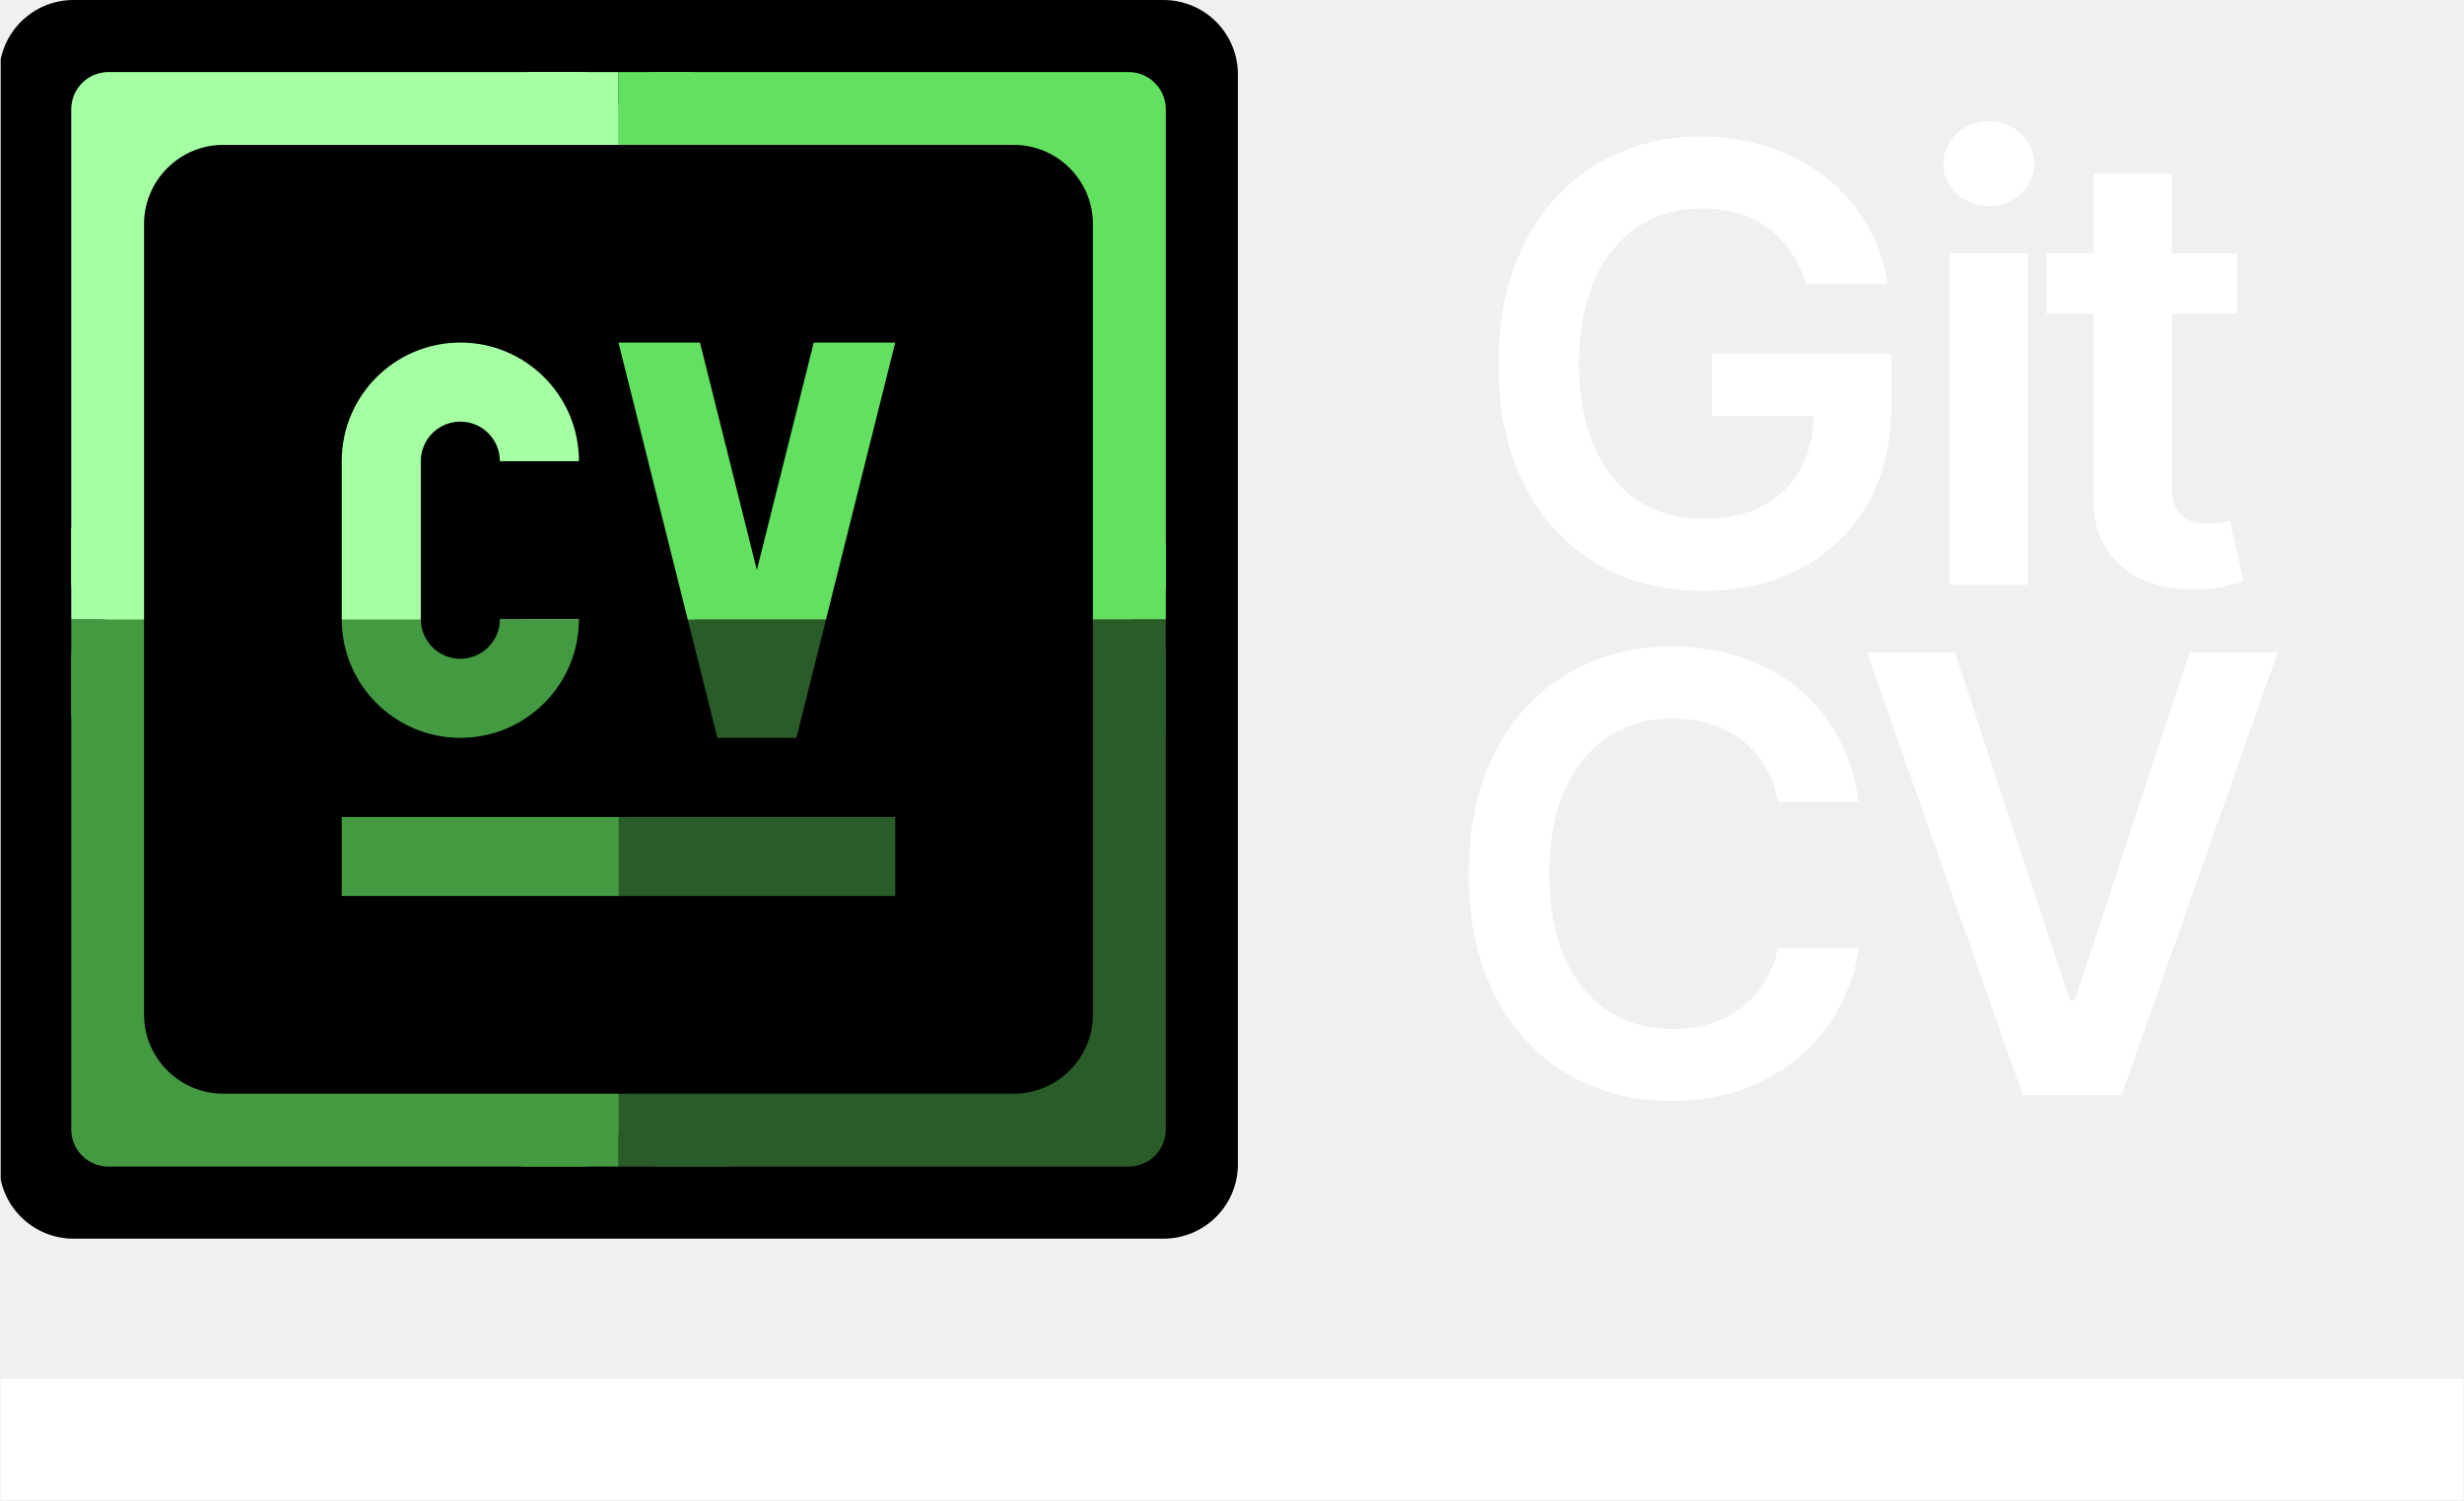
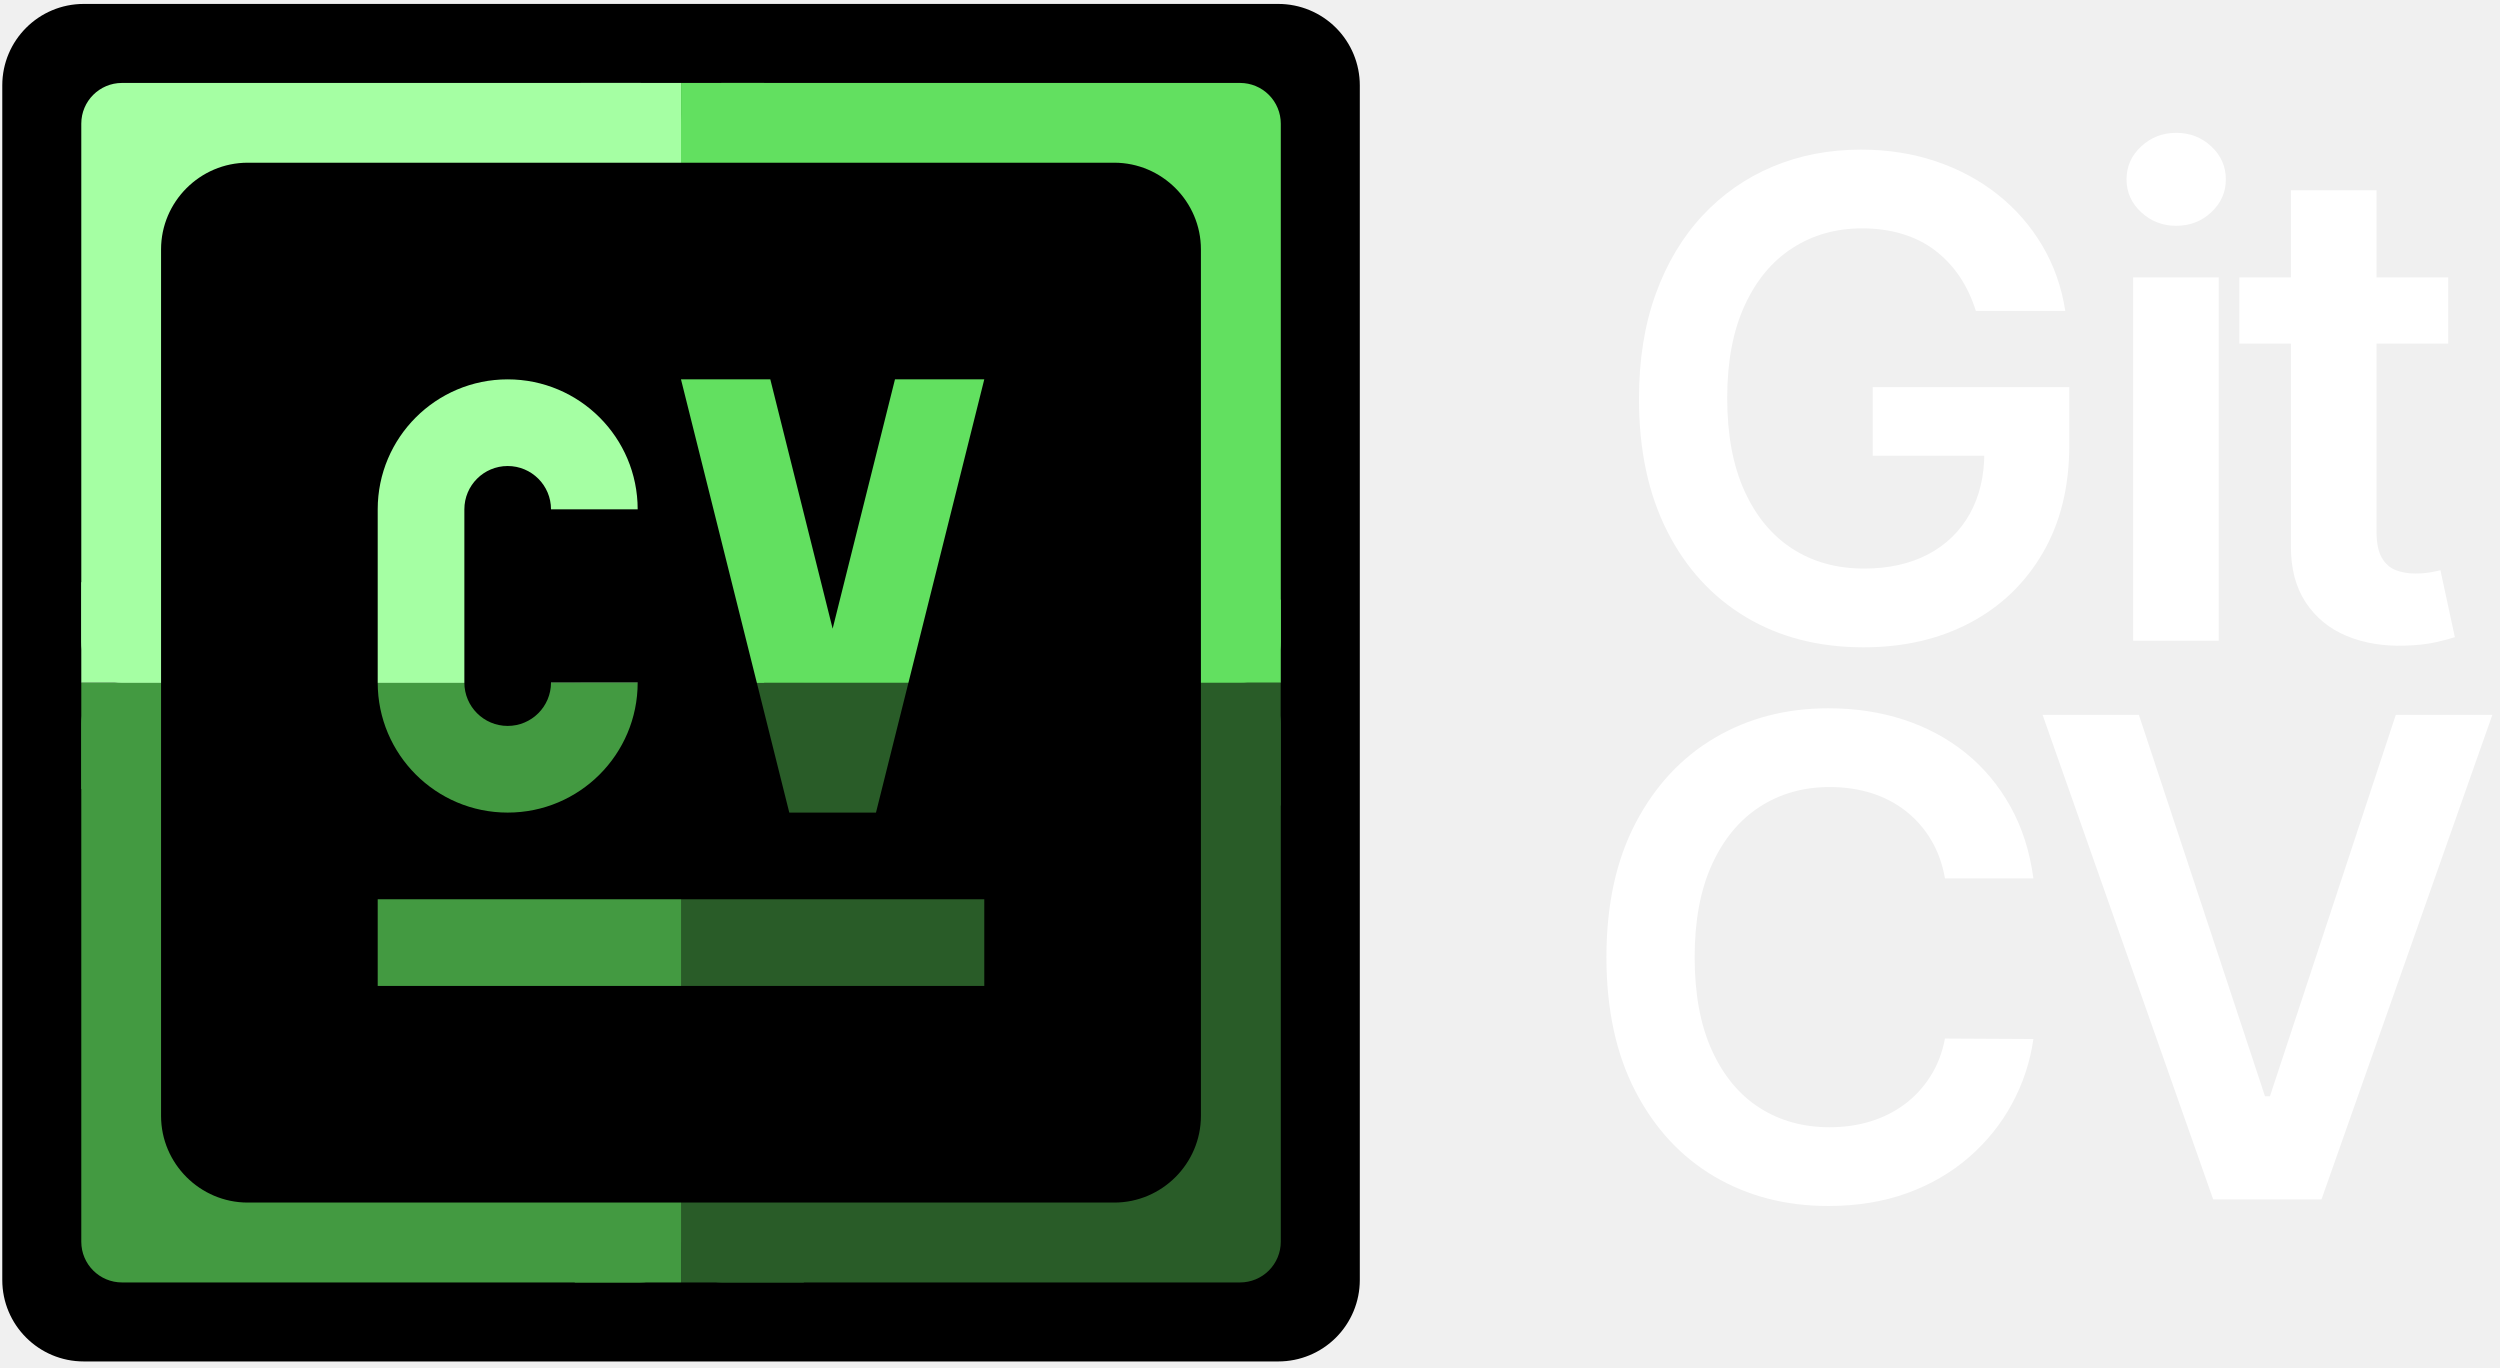
- <svg xmlns="http://www.w3.org/2000/svg" width="1000" zoomAndPan="magnify" viewBox="0 0 750 456.75" height="609" preserveAspectRatio="xMidYMid meet" version="1.0">
+ <svg xmlns="http://www.w3.org/2000/svg" width="1000" zoomAndPan="magnify" viewBox="0 0 750 410.25" height="547" preserveAspectRatio="xMidYMid meet" version="1.0">
  <defs>
    <g />
-     <clipPath id="daa865dbc4">
-       <path d="M 0.207 0 L 376.793 0 L 376.793 377.043 L 0.207 377.043 Z M 0.207 0 " clip-rule="nonzero" />
+     <clipPath id="e60c633021">
+       <path d="M 0.684 1.18 L 407.941 1.18 L 407.941 408.434 L 0.684 408.434 Z M 0.684 1.18 " clip-rule="nonzero" />
    </clipPath>
-     <clipPath id="cbc96b20f1">
-       <path d="M 22.371 0 L 354.168 0 C 360.168 0 365.922 2.383 370.164 6.625 C 374.406 10.871 376.793 16.625 376.793 22.621 L 376.793 354.422 C 376.793 360.422 374.406 366.176 370.164 370.418 C 365.922 374.66 360.168 377.043 354.168 377.043 L 22.371 377.043 C 9.875 377.043 -0.254 366.914 -0.254 354.422 L -0.254 22.621 C -0.254 10.129 9.875 0 22.371 0 Z M 22.371 0 " clip-rule="nonzero" />
+     <clipPath id="1fda84fabb">
+       <path d="M 25.121 1.18 L 383.504 1.18 C 389.984 1.18 396.199 3.754 400.781 8.336 C 405.363 12.922 407.941 19.137 407.941 25.613 L 407.941 384 C 407.941 390.48 405.363 396.695 400.781 401.277 C 396.199 405.859 389.984 408.434 383.504 408.434 L 25.121 408.434 C 11.625 408.434 0.684 397.496 0.684 384 L 0.684 25.613 C 0.684 12.121 11.625 1.18 25.121 1.18 Z M 25.121 1.18 " clip-rule="nonzero" />
    </clipPath>
-     <clipPath id="90f44ff4db">
-       <path d="M 22.371 0 L 354.168 0 C 360.168 0 365.922 2.383 370.164 6.625 C 374.406 10.871 376.793 16.625 376.793 22.621 L 376.793 354.422 C 376.793 360.422 374.406 366.176 370.164 370.418 C 365.922 374.66 360.168 377.043 354.168 377.043 L 22.371 377.043 C 9.875 377.043 -0.254 366.914 -0.254 354.422 L -0.254 22.621 C -0.254 10.129 9.875 0 22.371 0 Z M 22.371 0 " clip-rule="nonzero" />
+     <clipPath id="0c7b23d91a">
+       <path d="M 25.121 1.18 L 383.504 1.18 C 389.984 1.18 396.199 3.754 400.781 8.336 C 405.363 12.922 407.941 19.137 407.941 25.613 L 407.941 384 C 407.941 390.48 405.363 396.695 400.781 401.277 C 396.199 405.859 389.984 408.434 383.504 408.434 L 25.121 408.434 C 11.625 408.434 0.684 397.496 0.684 384 L 0.684 25.613 C 0.684 12.121 11.625 1.18 25.121 1.18 Z M 25.121 1.18 " clip-rule="nonzero" />
    </clipPath>
-     <clipPath id="6b14cdc60b">
-       <path d="M 188.27 21.941 L 354.848 21.941 L 354.848 188.523 L 188.27 188.523 Z M 188.27 21.941 " clip-rule="nonzero" />
+     <clipPath id="804b5f9c82">
+       <path d="M 204.312 24.883 L 384.238 24.883 L 384.238 204.809 L 204.312 204.809 Z M 204.312 24.883 " clip-rule="nonzero" />
    </clipPath>
-     <clipPath id="9d3f017f90">
-       <path d="M 199.582 21.941 L 343.535 21.941 C 346.539 21.941 349.414 23.137 351.535 25.258 C 353.656 27.375 354.848 30.254 354.848 33.254 L 354.848 177.211 C 354.848 180.211 353.656 183.09 351.535 185.207 C 349.414 187.328 346.539 188.523 343.535 188.523 L 199.582 188.523 C 193.332 188.523 188.27 183.457 188.27 177.211 L 188.27 33.254 C 188.27 27.008 193.332 21.941 199.582 21.941 Z M 199.582 21.941 " clip-rule="nonzero" />
+     <clipPath id="066b5a44fe">
+       <path d="M 216.531 24.883 L 372.02 24.883 C 375.262 24.883 378.371 26.168 380.66 28.461 C 382.949 30.75 384.238 33.859 384.238 37.098 L 384.238 192.59 C 384.238 195.832 382.949 198.938 380.66 201.23 C 378.371 203.52 375.262 204.809 372.02 204.809 L 216.531 204.809 C 209.781 204.809 204.312 199.336 204.312 192.59 L 204.312 37.098 C 204.312 30.352 209.781 24.883 216.531 24.883 Z M 216.531 24.883 " clip-rule="nonzero" />
    </clipPath>
-     <clipPath id="9426fcec73">
-       <path d="M 199.582 21.941 L 343.535 21.941 C 346.539 21.941 349.414 23.137 351.535 25.258 C 353.656 27.375 354.848 30.254 354.848 33.254 L 354.848 177.211 C 354.848 180.211 353.656 183.09 351.535 185.207 C 349.414 187.328 346.539 188.523 343.535 188.523 L 199.582 188.523 C 193.332 188.523 188.27 183.457 188.27 177.211 L 188.27 33.254 C 188.27 27.008 193.332 21.941 199.582 21.941 Z M 199.582 21.941 " clip-rule="nonzero" />
+     <clipPath id="9ee9e15d4e">
+       <path d="M 216.531 24.883 L 372.02 24.883 C 375.262 24.883 378.371 26.168 380.66 28.461 C 382.949 30.75 384.238 33.859 384.238 37.098 L 384.238 192.59 C 384.238 195.832 382.949 198.938 380.66 201.23 C 378.371 203.52 375.262 204.809 372.02 204.809 L 216.531 204.809 C 209.781 204.809 204.312 199.336 204.312 192.59 L 204.312 37.098 C 204.312 30.352 209.781 24.883 216.531 24.883 Z M 216.531 24.883 " clip-rule="nonzero" />
    </clipPath>
-     <clipPath id="11f756954e">
-       <path d="M 188.27 188.523 L 354.848 188.523 L 354.848 355.102 L 188.27 355.102 Z M 188.27 188.523 " clip-rule="nonzero" />
+     <clipPath id="72c8c12171">
+       <path d="M 204.312 204.809 L 384.238 204.809 L 384.238 384.734 L 204.312 384.734 Z M 204.312 204.809 " clip-rule="nonzero" />
    </clipPath>
-     <clipPath id="4e11b2bbb1">
-       <path d="M 199.582 188.523 L 343.535 188.523 C 346.539 188.523 349.414 189.715 351.535 191.836 C 353.656 193.957 354.848 196.832 354.848 199.832 L 354.848 343.789 C 354.848 346.789 353.656 349.668 351.535 351.789 C 349.414 353.91 346.539 355.102 343.535 355.102 L 199.582 355.102 C 193.332 355.102 188.27 350.035 188.27 343.789 L 188.27 199.832 C 188.27 193.586 193.332 188.523 199.582 188.523 Z M 199.582 188.523 " clip-rule="nonzero" />
+     <clipPath id="93695d7ce4">
+       <path d="M 216.531 204.809 L 372.02 204.809 C 375.262 204.809 378.371 206.094 380.66 208.387 C 382.949 210.676 384.238 213.785 384.238 217.023 L 384.238 372.516 C 384.238 375.758 382.949 378.863 380.66 381.156 C 378.371 383.445 375.262 384.734 372.02 384.734 L 216.531 384.734 C 209.781 384.734 204.312 379.262 204.312 372.516 L 204.312 217.023 C 204.312 210.277 209.781 204.809 216.531 204.809 Z M 216.531 204.809 " clip-rule="nonzero" />
    </clipPath>
-     <clipPath id="c642644ae4">
-       <path d="M 199.582 188.523 L 343.535 188.523 C 346.539 188.523 349.414 189.715 351.535 191.836 C 353.656 193.957 354.848 196.832 354.848 199.832 L 354.848 343.789 C 354.848 346.789 353.656 349.668 351.535 351.789 C 349.414 353.91 346.539 355.102 343.535 355.102 L 199.582 355.102 C 193.332 355.102 188.27 350.035 188.27 343.789 L 188.27 199.832 C 188.27 193.586 193.332 188.523 199.582 188.523 Z M 199.582 188.523 " clip-rule="nonzero" />
+     <clipPath id="b0bb107c47">
+       <path d="M 216.531 204.809 L 372.02 204.809 C 375.262 204.809 378.371 206.094 380.66 208.387 C 382.949 210.676 384.238 213.785 384.238 217.023 L 384.238 372.516 C 384.238 375.758 382.949 378.863 380.66 381.156 C 378.371 383.445 375.262 384.734 372.02 384.734 L 216.531 384.734 C 209.781 384.734 204.312 379.262 204.312 372.516 L 204.312 217.023 C 204.312 210.277 209.781 204.809 216.531 204.809 Z M 216.531 204.809 " clip-rule="nonzero" />
    </clipPath>
-     <clipPath id="e12a7c8449">
-       <path d="M 188.27 188.523 L 354.848 188.523 L 354.848 222.629 L 188.27 222.629 Z M 188.27 188.523 " clip-rule="nonzero" />
+     <clipPath id="b54e50e36b">
+       <path d="M 204.312 204.809 L 384.238 204.809 L 384.238 241.648 L 204.312 241.648 Z M 204.312 204.809 " clip-rule="nonzero" />
    </clipPath>
-     <clipPath id="bf0a2b94b0">
-       <path d="M 188.27 188.523 L 222.379 188.523 L 222.379 355.098 L 188.27 355.098 Z M 188.27 188.523 " clip-rule="nonzero" />
+     <clipPath id="0662fa0d8f">
+       <path d="M 204.312 204.809 L 241.156 204.809 L 241.156 384.73 L 204.312 384.73 Z M 204.312 204.809 " clip-rule="nonzero" />
    </clipPath>
-     <clipPath id="4e7760ee12">
-       <path d="M 21.691 188.523 L 188.27 188.523 L 188.27 355.102 L 21.691 355.102 Z M 21.691 188.523 " clip-rule="nonzero" />
+     <clipPath id="e5ae421021">
+       <path d="M 24.387 204.809 L 204.312 204.809 L 204.312 384.734 L 24.387 384.734 Z M 24.387 204.809 " clip-rule="nonzero" />
    </clipPath>
-     <clipPath id="5096d927ef">
-       <path d="M 33.004 188.523 L 176.957 188.523 C 179.957 188.523 182.836 189.715 184.957 191.836 C 187.078 193.957 188.27 196.832 188.27 199.832 L 188.27 343.789 C 188.27 346.789 187.078 349.668 184.957 351.789 C 182.836 353.91 179.957 355.102 176.957 355.102 L 33.004 355.102 C 26.754 355.102 21.691 350.035 21.691 343.789 L 21.691 199.832 C 21.691 193.586 26.754 188.523 33.004 188.523 Z M 33.004 188.523 " clip-rule="nonzero" />
+     <clipPath id="90285e90b3">
+       <path d="M 36.602 204.809 L 192.094 204.809 C 195.336 204.809 198.441 206.094 200.734 208.387 C 203.023 210.676 204.312 213.785 204.312 217.023 L 204.312 372.516 C 204.312 375.758 203.023 378.863 200.734 381.156 C 198.441 383.445 195.336 384.734 192.094 384.734 L 36.602 384.734 C 29.855 384.734 24.387 379.262 24.387 372.516 L 24.387 217.023 C 24.387 210.277 29.855 204.809 36.602 204.809 Z M 36.602 204.809 " clip-rule="nonzero" />
    </clipPath>
-     <clipPath id="ccdf359440">
-       <path d="M 33.004 188.523 L 176.957 188.523 C 179.957 188.523 182.836 189.715 184.957 191.836 C 187.078 193.957 188.27 196.832 188.27 199.832 L 188.27 343.789 C 188.27 346.789 187.078 349.668 184.957 351.789 C 182.836 353.91 179.957 355.102 176.957 355.102 L 33.004 355.102 C 26.754 355.102 21.691 350.035 21.691 343.789 L 21.691 199.832 C 21.691 193.586 26.754 188.523 33.004 188.523 Z M 33.004 188.523 " clip-rule="nonzero" />
+     <clipPath id="da13fcddb8">
+       <path d="M 36.602 204.809 L 192.094 204.809 C 195.336 204.809 198.441 206.094 200.734 208.387 C 203.023 210.676 204.312 213.785 204.312 217.023 L 204.312 372.516 C 204.312 375.758 203.023 378.863 200.734 381.156 C 198.441 383.445 195.336 384.734 192.094 384.734 L 36.602 384.734 C 29.855 384.734 24.387 379.262 24.387 372.516 L 24.387 217.023 C 24.387 210.277 29.855 204.809 36.602 204.809 Z M 36.602 204.809 " clip-rule="nonzero" />
    </clipPath>
-     <clipPath id="0dfab25ba9">
-       <path d="M 21.691 188.523 L 188.27 188.523 L 188.27 218.043 L 21.691 218.043 Z M 21.691 188.523 " clip-rule="nonzero" />
+     <clipPath id="2a4f74d068">
+       <path d="M 24.387 204.809 L 204.312 204.809 L 204.312 236.691 L 24.387 236.691 Z M 24.387 204.809 " clip-rule="nonzero" />
    </clipPath>
-     <clipPath id="f8545fd0c3">
-       <path d="M 158.75 188.52 L 188.27 188.52 L 188.27 355.098 L 158.75 355.098 Z M 158.75 188.52 " clip-rule="nonzero" />
+     <clipPath id="bf53030ea6">
+       <path d="M 172.43 204.805 L 204.312 204.805 L 204.312 384.73 L 172.43 384.73 Z M 172.43 204.805 " clip-rule="nonzero" />
    </clipPath>
-     <clipPath id="980ae3b78d">
-       <path d="M 21.691 21.941 L 188.27 21.941 L 188.27 188.523 L 21.691 188.523 Z M 21.691 21.941 " clip-rule="nonzero" />
+     <clipPath id="909771aac0">
+       <path d="M 24.387 24.883 L 204.312 24.883 L 204.312 204.809 L 24.387 204.809 Z M 24.387 24.883 " clip-rule="nonzero" />
    </clipPath>
-     <clipPath id="ecd1be245a">
-       <path d="M 33.004 21.941 L 176.957 21.941 C 179.957 21.941 182.836 23.137 184.957 25.258 C 187.078 27.375 188.27 30.254 188.27 33.254 L 188.27 177.211 C 188.27 180.211 187.078 183.09 184.957 185.207 C 182.836 187.328 179.957 188.523 176.957 188.523 L 33.004 188.523 C 26.754 188.523 21.691 183.457 21.691 177.211 L 21.691 33.254 C 21.691 27.008 26.754 21.941 33.004 21.941 Z M 33.004 21.941 " clip-rule="nonzero" />
+     <clipPath id="ca6c883c2a">
+       <path d="M 36.602 24.883 L 192.094 24.883 C 195.336 24.883 198.441 26.168 200.734 28.461 C 203.023 30.75 204.312 33.859 204.312 37.098 L 204.312 192.59 C 204.312 195.832 203.023 198.938 200.734 201.23 C 198.441 203.52 195.336 204.809 192.094 204.809 L 36.602 204.809 C 29.855 204.809 24.387 199.336 24.387 192.59 L 24.387 37.098 C 24.387 30.352 29.855 24.883 36.602 24.883 Z M 36.602 24.883 " clip-rule="nonzero" />
    </clipPath>
-     <clipPath id="ca6a8c06c0">
-       <path d="M 33.004 21.941 L 176.957 21.941 C 179.957 21.941 182.836 23.137 184.957 25.258 C 187.078 27.375 188.27 30.254 188.27 33.254 L 188.27 177.211 C 188.27 180.211 187.078 183.09 184.957 185.207 C 182.836 187.328 179.957 188.523 176.957 188.523 L 33.004 188.523 C 26.754 188.523 21.691 183.457 21.691 177.211 L 21.691 33.254 C 21.691 27.008 26.754 21.941 33.004 21.941 Z M 33.004 21.941 " clip-rule="nonzero" />
+     <clipPath id="0ed7777492">
+       <path d="M 36.602 24.883 L 192.094 24.883 C 195.336 24.883 198.441 26.168 200.734 28.461 C 203.023 30.75 204.312 33.859 204.312 37.098 L 204.312 192.59 C 204.312 195.832 203.023 198.938 200.734 201.23 C 198.441 203.52 195.336 204.809 192.094 204.809 L 36.602 204.809 C 29.855 204.809 24.387 199.336 24.387 192.59 L 24.387 37.098 C 24.387 30.352 29.855 24.883 36.602 24.883 Z M 36.602 24.883 " clip-rule="nonzero" />
    </clipPath>
-     <clipPath id="64cb65610d">
-       <path d="M 21.691 160.613 L 188.27 160.613 L 188.27 188.523 L 21.691 188.523 Z M 21.691 160.613 " clip-rule="nonzero" />
+     <clipPath id="7b957ff7cc">
+       <path d="M 24.387 174.664 L 204.312 174.664 L 204.312 204.809 L 24.387 204.809 Z M 24.387 174.664 " clip-rule="nonzero" />
    </clipPath>
-     <clipPath id="8ce108554c">
-       <path d="M 160.363 21.938 L 188.27 21.938 L 188.27 188.52 L 160.363 188.52 Z M 160.363 21.938 " clip-rule="nonzero" />
+     <clipPath id="0345c6d7e5">
+       <path d="M 174.172 24.875 L 204.312 24.875 L 204.312 204.805 L 174.172 204.805 Z M 174.172 24.875 " clip-rule="nonzero" />
    </clipPath>
-     <clipPath id="b711da4b5b">
-       <path d="M 188.27 21.941 L 211.336 21.941 L 211.336 188.523 L 188.27 188.523 Z M 188.27 21.941 " clip-rule="nonzero" />
+     <clipPath id="c095692308">
+       <path d="M 204.312 24.883 L 229.23 24.883 L 229.23 204.809 L 204.312 204.809 Z M 204.312 24.883 " clip-rule="nonzero" />
    </clipPath>
-     <clipPath id="7a0931dad6">
-       <path d="M 188.266 165.453 L 354.844 165.453 L 354.844 188.523 L 188.266 188.523 Z M 188.266 165.453 " clip-rule="nonzero" />
+     <clipPath id="ae2541c51e">
+       <path d="M 204.309 179.891 L 384.234 179.891 L 384.234 204.809 L 204.309 204.809 Z M 204.309 179.891 " clip-rule="nonzero" />
    </clipPath>
-     <clipPath id="59572928c0">
-       <path d="M 43.848 44.102 L 332.664 44.102 L 332.664 332.914 L 43.848 332.914 Z M 43.848 44.102 " clip-rule="nonzero" />
+     <clipPath id="7af1ae7ea6">
+       <path d="M 48.316 48.812 L 360.277 48.812 L 360.277 360.77 L 48.316 360.77 Z M 48.316 48.812 " clip-rule="nonzero" />
    </clipPath>
-     <clipPath id="39ac529264">
-       <path d="M 0.207 419.715 L 749.793 419.715 L 749.793 456.5 L 0.207 456.5 Z M 0.207 419.715 " clip-rule="nonzero" />
+     <clipPath id="c27e5be40c">
+       <path d="M 469 0 L 749.316 0 L 749.316 409 L 469 409 Z M 469 0 " clip-rule="nonzero" />
    </clipPath>
-     <clipPath id="37fa81c980">
-       <path d="M 0.207 0.715 L 749.793 0.715 L 749.793 37.5 L 0.207 37.5 Z M 0.207 0.715 " clip-rule="nonzero" />
-     </clipPath>
-     <clipPath id="31f0d064ee">
-       <rect x="0" width="750" y="0" height="38" />
-     </clipPath>
-     <clipPath id="fba7b54d54">
-       <rect x="0" width="259" y="0" height="379" />
+     <clipPath id="1e57499944">
+       <rect x="0" width="281" y="0" height="409" />
    </clipPath>
  </defs>
-   <g clip-path="url(#daa865dbc4)">
-     <g clip-path="url(#cbc96b20f1)">
-       <g clip-path="url(#90f44ff4db)">
-         <path fill="#000000" d="M -83.203 -82.949 L 459.742 -82.949 L 459.742 459.992 L -83.203 459.992 Z M -83.203 -82.949 " fill-opacity="1" fill-rule="nonzero" />
+   <g clip-path="url(#e60c633021)">
+     <g clip-path="url(#1fda84fabb)">
+       <g clip-path="url(#0c7b23d91a)">
+         <path fill="#000000" d="M -88.91 -88.418 L 497.535 -88.418 L 497.535 498.031 L -88.91 498.031 Z M -88.91 -88.418 " fill-opacity="1" fill-rule="nonzero" />
      </g>
    </g>
  </g>
-   <g clip-path="url(#6b14cdc60b)">
-     <g clip-path="url(#9d3f017f90)">
-       <g clip-path="url(#9426fcec73)">
-         <path fill="#62e060" d="M 188.27 21.941 L 354.848 21.941 L 354.848 188.523 L 188.27 188.523 Z M 188.27 21.941 " fill-opacity="1" fill-rule="nonzero" />
+   <g clip-path="url(#804b5f9c82)">
+     <g clip-path="url(#066b5a44fe)">
+       <g clip-path="url(#9ee9e15d4e)">
+         <path fill="#62e060" d="M 204.312 24.883 L 384.238 24.883 L 384.238 204.809 L 204.312 204.809 Z M 204.312 24.883 " fill-opacity="1" fill-rule="nonzero" />
      </g>
    </g>
  </g>
-   <g clip-path="url(#11f756954e)">
-     <g clip-path="url(#4e11b2bbb1)">
-       <g clip-path="url(#c642644ae4)">
-         <path fill="#295c28" d="M 188.27 188.523 L 354.848 188.523 L 354.848 355.102 L 188.27 355.102 Z M 188.27 188.523 " fill-opacity="1" fill-rule="nonzero" />
+   <g clip-path="url(#72c8c12171)">
+     <g clip-path="url(#93695d7ce4)">
+       <g clip-path="url(#b0bb107c47)">
+         <path fill="#295c28" d="M 204.312 204.809 L 384.238 204.809 L 384.238 384.734 L 204.312 384.734 Z M 204.312 204.809 " fill-opacity="1" fill-rule="nonzero" />
      </g>
    </g>
  </g>
-   <g clip-path="url(#e12a7c8449)">
-     <path fill="#295c28" d="M 188.27 188.523 L 354.82 188.523 L 354.82 222.629 L 188.27 222.629 Z M 188.27 188.523 " fill-opacity="1" fill-rule="nonzero" />
+   <g clip-path="url(#b54e50e36b)">
+     <path fill="#295c28" d="M 204.312 204.809 L 384.207 204.809 L 384.207 241.648 L 204.312 241.648 Z M 204.312 204.809 " fill-opacity="1" fill-rule="nonzero" />
  </g>
-   <g clip-path="url(#bf0a2b94b0)">
-     <path fill="#295c28" d="M 188.27 188.551 L 222.379 188.551 L 222.379 355.098 L 188.27 355.098 Z M 188.27 188.551 " fill-opacity="1" fill-rule="nonzero" />
+   <g clip-path="url(#0662fa0d8f)">
+     <path fill="#295c28" d="M 204.312 204.836 L 241.156 204.836 L 241.156 384.73 L 204.312 384.73 Z M 204.312 204.836 " fill-opacity="1" fill-rule="nonzero" />
  </g>
-   <g clip-path="url(#4e7760ee12)">
-     <g clip-path="url(#5096d927ef)">
-       <g clip-path="url(#ccdf359440)">
-         <path fill="#439a41" d="M 21.691 188.523 L 188.27 188.523 L 188.27 355.102 L 21.691 355.102 Z M 21.691 188.523 " fill-opacity="1" fill-rule="nonzero" />
+   <g clip-path="url(#e5ae421021)">
+     <g clip-path="url(#90285e90b3)">
+       <g clip-path="url(#da13fcddb8)">
+         <path fill="#439a41" d="M 24.387 204.809 L 204.312 204.809 L 204.312 384.734 L 24.387 384.734 Z M 24.387 204.809 " fill-opacity="1" fill-rule="nonzero" />
      </g>
    </g>
  </g>
-   <g clip-path="url(#0dfab25ba9)">
-     <path fill="#439a41" d="M 21.691 188.523 L 188.312 188.523 L 188.312 218.043 L 21.691 218.043 Z M 21.691 188.523 " fill-opacity="1" fill-rule="nonzero" />
+   <g clip-path="url(#2a4f74d068)">
+     <path fill="#439a41" d="M 24.387 204.809 L 204.359 204.809 L 204.359 236.691 L 24.387 236.691 Z M 24.387 204.809 " fill-opacity="1" fill-rule="nonzero" />
  </g>
-   <g clip-path="url(#f8545fd0c3)">
-     <path fill="#439a41" d="M 158.75 188.477 L 188.27 188.477 L 188.27 355.098 L 158.75 355.098 Z M 158.75 188.477 " fill-opacity="1" fill-rule="nonzero" />
+   <g clip-path="url(#bf53030ea6)">
+     <path fill="#439a41" d="M 172.43 204.758 L 204.312 204.758 L 204.312 384.73 L 172.43 384.73 Z M 172.43 204.758 " fill-opacity="1" fill-rule="nonzero" />
  </g>
-   <g clip-path="url(#980ae3b78d)">
-     <g clip-path="url(#ecd1be245a)">
-       <g clip-path="url(#ca6a8c06c0)">
-         <path fill="#a5ffa3" d="M 21.691 21.941 L 188.27 21.941 L 188.27 188.523 L 21.691 188.523 Z M 21.691 21.941 " fill-opacity="1" fill-rule="nonzero" />
+   <g clip-path="url(#909771aac0)">
+     <g clip-path="url(#ca6c883c2a)">
+       <g clip-path="url(#0ed7777492)">
+         <path fill="#a5ffa3" d="M 24.387 24.883 L 204.312 24.883 L 204.312 204.809 L 24.387 204.809 Z M 24.387 24.883 " fill-opacity="1" fill-rule="nonzero" />
      </g>
    </g>
  </g>
-   <g clip-path="url(#64cb65610d)">
-     <path fill="#a5ffa3" d="M 21.691 160.613 L 188.258 160.613 L 188.258 188.523 L 21.691 188.523 Z M 21.691 160.613 " fill-opacity="1" fill-rule="nonzero" />
+   <g clip-path="url(#7b957ff7cc)">
+     <path fill="#a5ffa3" d="M 24.387 174.664 L 204.301 174.664 L 204.301 204.809 L 24.387 204.809 Z M 24.387 174.664 " fill-opacity="1" fill-rule="nonzero" />
  </g>
-   <g clip-path="url(#8ce108554c)">
-     <path fill="#a5ffa3" d="M 160.363 21.949 L 188.27 21.949 L 188.27 188.52 L 160.363 188.52 Z M 160.363 21.949 " fill-opacity="1" fill-rule="nonzero" />
+   <g clip-path="url(#0345c6d7e5)">
+     <path fill="#a5ffa3" d="M 174.172 24.887 L 204.312 24.887 L 204.312 204.805 L 174.172 204.805 Z M 174.172 24.887 " fill-opacity="1" fill-rule="nonzero" />
  </g>
-   <g clip-path="url(#b711da4b5b)">
-     <path fill="#62e060" d="M 188.27 21.941 L 211.336 21.941 L 211.336 188.566 L 188.27 188.566 Z M 188.27 21.941 " fill-opacity="1" fill-rule="nonzero" />
+   <g clip-path="url(#c095692308)">
+     <path fill="#62e060" d="M 204.312 24.883 L 229.23 24.883 L 229.23 204.855 L 204.312 204.855 Z M 204.312 24.883 " fill-opacity="1" fill-rule="nonzero" />
  </g>
-   <g clip-path="url(#7a0931dad6)">
-     <path fill="#62e060" d="M 188.223 165.453 L 354.844 165.453 L 354.844 188.523 L 188.223 188.523 Z M 188.223 165.453 " fill-opacity="1" fill-rule="nonzero" />
+   <g clip-path="url(#ae2541c51e)">
+     <path fill="#62e060" d="M 204.262 179.891 L 384.234 179.891 L 384.234 204.809 L 204.262 204.809 Z M 204.262 179.891 " fill-opacity="1" fill-rule="nonzero" />
  </g>
-   <g clip-path="url(#59572928c0)">
-     <path fill="#000000" d="M 308.594 44.102 L 67.918 44.102 C 54.684 44.102 43.848 54.934 43.848 68.172 L 43.848 308.852 C 43.848 322.082 54.684 332.914 67.918 332.914 L 308.598 332.914 C 321.828 332.914 332.664 322.082 332.664 308.848 L 332.664 68.172 C 332.664 54.934 321.828 44.102 308.594 44.102 Z M 104.02 140.375 C 104.02 120.441 120.188 104.273 140.121 104.273 C 160.055 104.273 176.223 120.441 176.223 140.375 L 152.152 140.375 C 152.152 133.723 146.762 128.34 140.121 128.34 C 133.477 128.34 128.086 133.723 128.086 140.375 L 128.086 188.5 C 128.086 195.137 133.473 200.531 140.121 200.531 C 146.766 200.531 152.152 195.137 152.152 188.5 L 176.223 188.5 C 176.223 208.441 160.055 224.602 140.121 224.602 C 120.188 224.602 104.02 208.438 104.02 188.5 Z M 272.492 272.742 L 104.02 272.742 L 104.02 248.68 L 272.496 248.68 L 272.496 272.742 Z M 242.41 224.609 L 218.34 224.609 L 188.254 104.273 L 213.066 104.273 L 230.375 173.516 L 247.688 104.273 L 272.492 104.273 Z M 242.41 224.609 " fill-opacity="1" fill-rule="nonzero" />
+   <g clip-path="url(#7af1ae7ea6)">
+     <path fill="#000000" d="M 334.277 48.812 L 74.316 48.812 C 60.02 48.812 48.316 60.516 48.316 74.812 L 48.316 334.777 C 48.316 349.07 60.02 360.77 74.316 360.77 L 334.281 360.77 C 348.574 360.77 360.277 349.07 360.277 334.773 L 360.277 74.812 C 360.277 60.516 348.574 48.812 334.277 48.812 Z M 113.312 152.801 C 113.312 131.273 130.777 113.809 152.305 113.809 C 173.836 113.809 191.301 131.273 191.301 152.801 L 165.301 152.801 C 165.301 145.617 159.48 139.805 152.305 139.805 C 145.129 139.805 139.309 145.617 139.309 152.801 L 139.309 204.781 C 139.309 211.953 145.125 217.777 152.305 217.777 C 159.484 217.777 165.301 211.953 165.301 204.781 L 191.301 204.781 C 191.301 226.32 173.836 243.777 152.305 243.777 C 130.777 243.777 113.312 226.316 113.312 204.781 Z M 295.281 295.777 L 113.312 295.777 L 113.312 269.785 L 295.285 269.785 L 295.285 295.777 Z M 262.789 243.789 L 236.789 243.789 L 204.297 113.809 L 231.094 113.809 L 249.793 188.598 L 268.492 113.809 L 295.281 113.809 Z M 262.789 243.789 " fill-opacity="1" fill-rule="nonzero" />
  </g>
-   <g clip-path="url(#39ac529264)">
-     <g transform="matrix(1, 0, 0, 1, 0.000000000000000028, 419)">
-       <g clip-path="url(#31f0d064ee)">
-         <g clip-path="url(#37fa81c980)">
-           <path fill="#ffffff" d="M -0.254 0.715 L 749.793 0.715 L 749.793 37.5 L -0.254 37.5 Z M -0.254 0.715 " fill-opacity="1" fill-rule="nonzero" />
-         </g>
-       </g>
-     </g>
-   </g>
-   <g transform="matrix(1, 0, 0, 1, 437, 0)">
-     <g clip-path="url(#fba7b54d54)">
-       <g fill="#ffffff" fill-opacity="1">
-         <g transform="translate(9.25088, 178.0351)">
-           <g>
-             <path d="M 103.469 -91.641 C 102.375 -95.18 100.875 -98.363 98.969 -101.188 C 97.062 -104.02 94.781 -106.441 92.125 -108.453 C 89.477 -110.473 86.441 -112 83.016 -113.031 C 79.598 -114.062 75.875 -114.578 71.844 -114.578 C 64.613 -114.578 58.172 -112.754 52.516 -109.109 C 46.867 -105.473 42.43 -100.141 39.203 -93.109 C 35.984 -86.078 34.375 -77.52 34.375 -67.438 C 34.375 -57.27 35.973 -48.66 39.172 -41.609 C 42.379 -34.555 46.828 -29.195 52.516 -25.531 C 58.211 -21.875 64.832 -20.047 72.375 -20.047 C 79.207 -20.047 85.133 -21.359 90.156 -23.984 C 95.176 -26.617 99.039 -30.359 101.75 -35.203 C 104.469 -40.047 105.828 -45.734 105.828 -52.266 L 111.359 -51.406 L 74.812 -51.406 L 74.812 -70.469 L 129.438 -70.469 L 129.438 -54.297 C 129.438 -42.773 126.977 -32.805 122.062 -24.391 C 117.156 -15.973 110.406 -9.492 101.812 -4.953 C 93.227 -0.422 83.375 1.844 72.25 1.844 C 59.844 1.844 48.961 -0.945 39.609 -6.531 C 30.254 -12.125 22.957 -20.082 17.719 -30.406 C 12.477 -40.727 9.859 -52.988 9.859 -67.188 C 9.859 -78.051 11.398 -87.754 14.484 -96.297 C 17.578 -104.848 21.906 -112.113 27.469 -118.094 C 33.039 -124.07 39.57 -128.629 47.062 -131.766 C 54.562 -134.898 62.711 -136.469 71.516 -136.469 C 78.961 -136.469 85.906 -135.379 92.344 -133.203 C 98.789 -131.035 104.523 -127.957 109.547 -123.969 C 114.566 -119.988 118.695 -115.258 121.938 -109.781 C 125.176 -104.301 127.301 -98.254 128.312 -91.641 Z M 103.469 -91.641 " />
+   <g clip-path="url(#c27e5be40c)">
+     <g transform="matrix(1, 0, 0, 1, 469, 0.000000000000000354)">
+       <g clip-path="url(#1e57499944)">
+         <g fill="#ffffff" fill-opacity="1">
+           <g transform="translate(12.05201, 192.2116)">
+             <g>
+               <path d="M 111.703 -98.922 C 110.516 -102.754 108.891 -106.195 106.828 -109.25 C 104.773 -112.301 102.316 -114.914 99.453 -117.094 C 96.598 -119.27 93.32 -120.914 89.625 -122.031 C 85.938 -123.145 81.914 -123.703 77.562 -123.703 C 69.758 -123.703 62.805 -121.738 56.703 -117.812 C 50.598 -113.883 45.805 -108.125 42.328 -100.531 C 38.848 -92.938 37.109 -83.695 37.109 -72.812 C 37.109 -61.832 38.836 -52.535 42.297 -44.922 C 45.754 -37.305 50.555 -31.52 56.703 -27.562 C 62.848 -23.613 69.992 -21.641 78.141 -21.641 C 85.516 -21.641 91.91 -23.055 97.328 -25.891 C 102.742 -28.734 106.914 -32.77 109.844 -38 C 112.781 -43.227 114.25 -49.367 114.25 -56.422 L 120.219 -55.5 L 80.766 -55.5 L 80.766 -76.078 L 139.734 -76.078 L 139.734 -58.625 C 139.734 -46.176 137.082 -35.41 131.781 -26.328 C 126.488 -17.242 119.203 -10.254 109.922 -5.359 C 100.648 -0.461 90.008 1.984 78 1.984 C 64.602 1.984 52.852 -1.031 42.75 -7.062 C 32.656 -13.094 24.781 -21.676 19.125 -32.812 C 13.469 -43.957 10.641 -57.195 10.641 -72.531 C 10.641 -84.258 12.305 -94.738 15.641 -103.969 C 18.984 -113.195 23.656 -121.035 29.656 -127.484 C 35.664 -133.941 42.719 -138.863 50.812 -142.25 C 58.906 -145.633 67.707 -147.328 77.219 -147.328 C 85.258 -147.328 92.754 -146.156 99.703 -143.812 C 106.66 -141.469 112.848 -138.145 118.266 -133.844 C 123.68 -129.539 128.141 -124.43 131.641 -118.516 C 135.141 -112.598 137.438 -106.066 138.531 -98.922 Z M 111.703 -98.922 " />
+             </g>
          </g>
        </g>
-       </g>
-       <g fill="#ffffff" fill-opacity="1">
-         <g transform="translate(144.1914, 178.0351)">
-           <g>
-             <path d="M 12.234 0 L 12.234 -100.969 L 36.016 -100.969 L 36.016 0 Z M 24.188 -115.297 C 20.414 -115.297 17.172 -116.555 14.453 -119.078 C 11.742 -121.598 10.391 -124.633 10.391 -128.188 C 10.391 -131.781 11.742 -134.832 14.453 -137.344 C 17.172 -139.863 20.414 -141.125 24.188 -141.125 C 28 -141.125 31.254 -139.863 33.953 -137.344 C 36.648 -134.832 38 -131.781 38 -128.188 C 38 -124.633 36.648 -121.598 33.953 -119.078 C 31.254 -116.555 28 -115.297 24.188 -115.297 Z M 24.188 -115.297 " />
+         <g fill="#ffffff" fill-opacity="1">
+           <g transform="translate(157.7375, 192.2116)">
+             <g>
+               <path d="M 13.203 0 L 13.203 -109 L 38.891 -109 L 38.891 0 Z M 26.109 -124.469 C 22.047 -124.469 18.547 -125.828 15.609 -128.547 C 12.68 -131.273 11.219 -134.555 11.219 -138.391 C 11.219 -142.266 12.68 -145.562 15.609 -148.281 C 18.547 -151 22.047 -152.359 26.109 -152.359 C 30.234 -152.359 33.75 -151 36.656 -148.281 C 39.562 -145.562 41.016 -142.266 41.016 -138.391 C 41.016 -134.555 39.562 -131.273 36.656 -128.547 C 33.75 -125.828 30.234 -124.469 26.109 -124.469 Z M 26.109 -124.469 " />
+             </g>
          </g>
        </g>
-       </g>
-       <g fill="#ffffff" fill-opacity="1">
-         <g transform="translate(181.3289, 178.0351)">
-           <g>
-             <path d="M 62.641 -100.969 L 62.641 -82.562 L 4.594 -82.562 L 4.594 -100.969 Z M 18.938 -125.156 L 42.734 -125.156 L 42.734 -30.375 C 42.734 -27.176 43.223 -24.734 44.203 -23.047 C 45.191 -21.359 46.492 -20.207 48.109 -19.594 C 49.734 -18.977 51.535 -18.672 53.516 -18.672 C 55.004 -18.672 56.367 -18.781 57.609 -19 C 58.859 -19.219 59.812 -19.414 60.469 -19.594 L 64.484 -0.984 C 63.211 -0.547 61.406 -0.066 59.062 0.453 C 56.719 0.984 53.859 1.289 50.484 1.375 C 44.523 1.551 39.156 0.645 34.375 -1.344 C 29.602 -3.344 25.82 -6.441 23.031 -10.641 C 20.25 -14.848 18.883 -20.109 18.938 -26.422 Z M 18.938 -125.156 " />
+         <g fill="#ffffff" fill-opacity="1">
+           <g transform="translate(197.8322, 192.2116)">
+             <g>
+               <path d="M 67.625 -109 L 67.625 -89.141 L 4.969 -89.141 L 4.969 -109 Z M 20.438 -135.125 L 46.125 -135.125 L 46.125 -32.781 C 46.125 -29.332 46.656 -26.695 47.719 -24.875 C 48.789 -23.051 50.203 -21.805 51.953 -21.141 C 53.703 -20.484 55.641 -20.156 57.766 -20.156 C 59.379 -20.156 60.859 -20.27 62.203 -20.5 C 63.547 -20.738 64.578 -20.953 65.297 -21.141 L 69.625 -1.062 C 68.25 -0.594 66.297 -0.078 63.766 0.484 C 61.234 1.055 58.145 1.391 54.5 1.484 C 48.062 1.68 42.266 0.703 37.109 -1.453 C 31.953 -3.609 27.875 -6.957 24.875 -11.5 C 21.875 -16.039 20.395 -21.719 20.438 -28.531 Z M 20.438 -135.125 " />
+             </g>
          </g>
        </g>
-       </g>
-       <g fill="#ffffff" fill-opacity="1">
-         <g transform="translate(0.226701, 333.2756)">
-           <g>
-             <path d="M 128.516 -89.203 L 103.922 -89.203 C 103.223 -93.234 101.93 -96.816 100.047 -99.953 C 98.16 -103.086 95.816 -105.75 93.016 -107.938 C 90.211 -110.125 87.023 -111.773 83.453 -112.891 C 79.879 -114.016 76.031 -114.578 71.906 -114.578 C 64.594 -114.578 58.109 -112.742 52.453 -109.078 C 46.805 -105.422 42.379 -100.078 39.172 -93.047 C 35.973 -86.016 34.375 -77.438 34.375 -67.312 C 34.375 -57.008 35.984 -48.344 39.203 -41.312 C 42.43 -34.281 46.859 -28.977 52.484 -25.406 C 58.117 -21.832 64.57 -20.047 71.844 -20.047 C 75.875 -20.047 79.656 -20.582 83.188 -21.656 C 86.719 -22.727 89.895 -24.316 92.719 -26.422 C 95.539 -28.523 97.926 -31.109 99.875 -34.172 C 101.832 -37.242 103.18 -40.754 103.922 -44.703 L 128.516 -44.562 C 127.586 -38.164 125.602 -32.16 122.562 -26.547 C 119.52 -20.941 115.539 -16.004 110.625 -11.734 C 105.719 -7.461 99.977 -4.129 93.406 -1.734 C 86.832 0.648 79.535 1.844 71.516 1.844 C 59.68 1.844 49.117 -0.895 39.828 -6.375 C 30.547 -11.852 23.227 -19.766 17.875 -30.109 C 12.531 -40.453 9.859 -52.852 9.859 -67.312 C 9.859 -81.82 12.551 -94.234 17.938 -104.547 C 23.332 -114.867 30.676 -122.77 39.969 -128.25 C 49.258 -133.727 59.773 -136.469 71.516 -136.469 C 79.016 -136.469 85.984 -135.414 92.422 -133.312 C 98.867 -131.207 104.609 -128.129 109.641 -124.078 C 114.68 -120.023 118.832 -115.07 122.094 -109.219 C 125.363 -103.363 127.504 -96.691 128.516 -89.203 Z M 128.516 -89.203 " />
+         <g fill="#ffffff" fill-opacity="1">
+           <g transform="translate(2.287066, 359.8136)">
+             <g>
+               <path d="M 138.734 -96.297 L 112.203 -96.297 C 111.441 -100.648 110.039 -104.52 108 -107.906 C 105.969 -111.289 103.438 -114.164 100.406 -116.531 C 97.383 -118.895 93.945 -120.68 90.094 -121.891 C 86.238 -123.098 82.086 -123.703 77.641 -123.703 C 69.734 -123.703 62.727 -121.723 56.625 -117.766 C 50.531 -113.816 45.754 -108.047 42.297 -100.453 C 38.836 -92.859 37.109 -83.598 37.109 -72.672 C 37.109 -61.555 38.848 -52.203 42.328 -44.609 C 45.805 -37.016 50.582 -31.285 56.656 -27.422 C 62.738 -23.566 69.707 -21.641 77.562 -21.641 C 81.914 -21.641 85.992 -22.219 89.797 -23.375 C 93.609 -24.539 97.039 -26.258 100.094 -28.531 C 103.145 -30.801 105.723 -33.594 107.828 -36.906 C 109.941 -40.219 111.398 -44 112.203 -48.25 L 138.734 -48.109 C 137.742 -41.203 135.602 -34.723 132.312 -28.672 C 129.031 -22.617 124.738 -17.285 119.438 -12.672 C 114.133 -8.055 107.938 -4.457 100.844 -1.875 C 93.75 0.695 85.875 1.984 77.219 1.984 C 64.438 1.984 53.031 -0.969 43 -6.875 C 32.977 -12.789 25.078 -21.332 19.297 -32.5 C 13.523 -43.664 10.641 -57.055 10.641 -72.672 C 10.641 -88.328 13.551 -101.727 19.375 -112.875 C 25.195 -124.02 33.117 -132.547 43.141 -138.453 C 53.172 -144.367 64.531 -147.328 77.219 -147.328 C 85.301 -147.328 92.82 -146.191 99.781 -143.922 C 106.738 -141.648 112.938 -138.328 118.375 -133.953 C 123.812 -129.578 128.289 -124.227 131.812 -117.906 C 135.344 -111.594 137.648 -104.391 138.734 -96.297 Z M 138.734 -96.297 " />
+             </g>
          </g>
        </g>
-       </g>
-       <g fill="#ffffff" fill-opacity="1">
-         <g transform="translate(126.7536, 333.2756)">
-           <g>
-             <path d="M 31.297 -134.625 L 66.328 -28.656 L 67.703 -28.656 L 102.672 -134.625 L 129.5 -134.625 L 82.031 0 L 51.938 0 L 4.531 -134.625 Z M 31.297 -134.625 " />
+         <g fill="#ffffff" fill-opacity="1">
+           <g transform="translate(138.889, 359.8136)">
+             <g>
+               <path d="M 33.781 -145.344 L 71.609 -30.938 L 73.094 -30.938 L 110.844 -145.344 L 139.812 -145.344 L 88.562 0 L 56.062 0 L 4.891 -145.344 Z M 33.781 -145.344 " />
+             </g>
          </g>
        </g>
      </g>
    </g>
  </g>
</svg>
